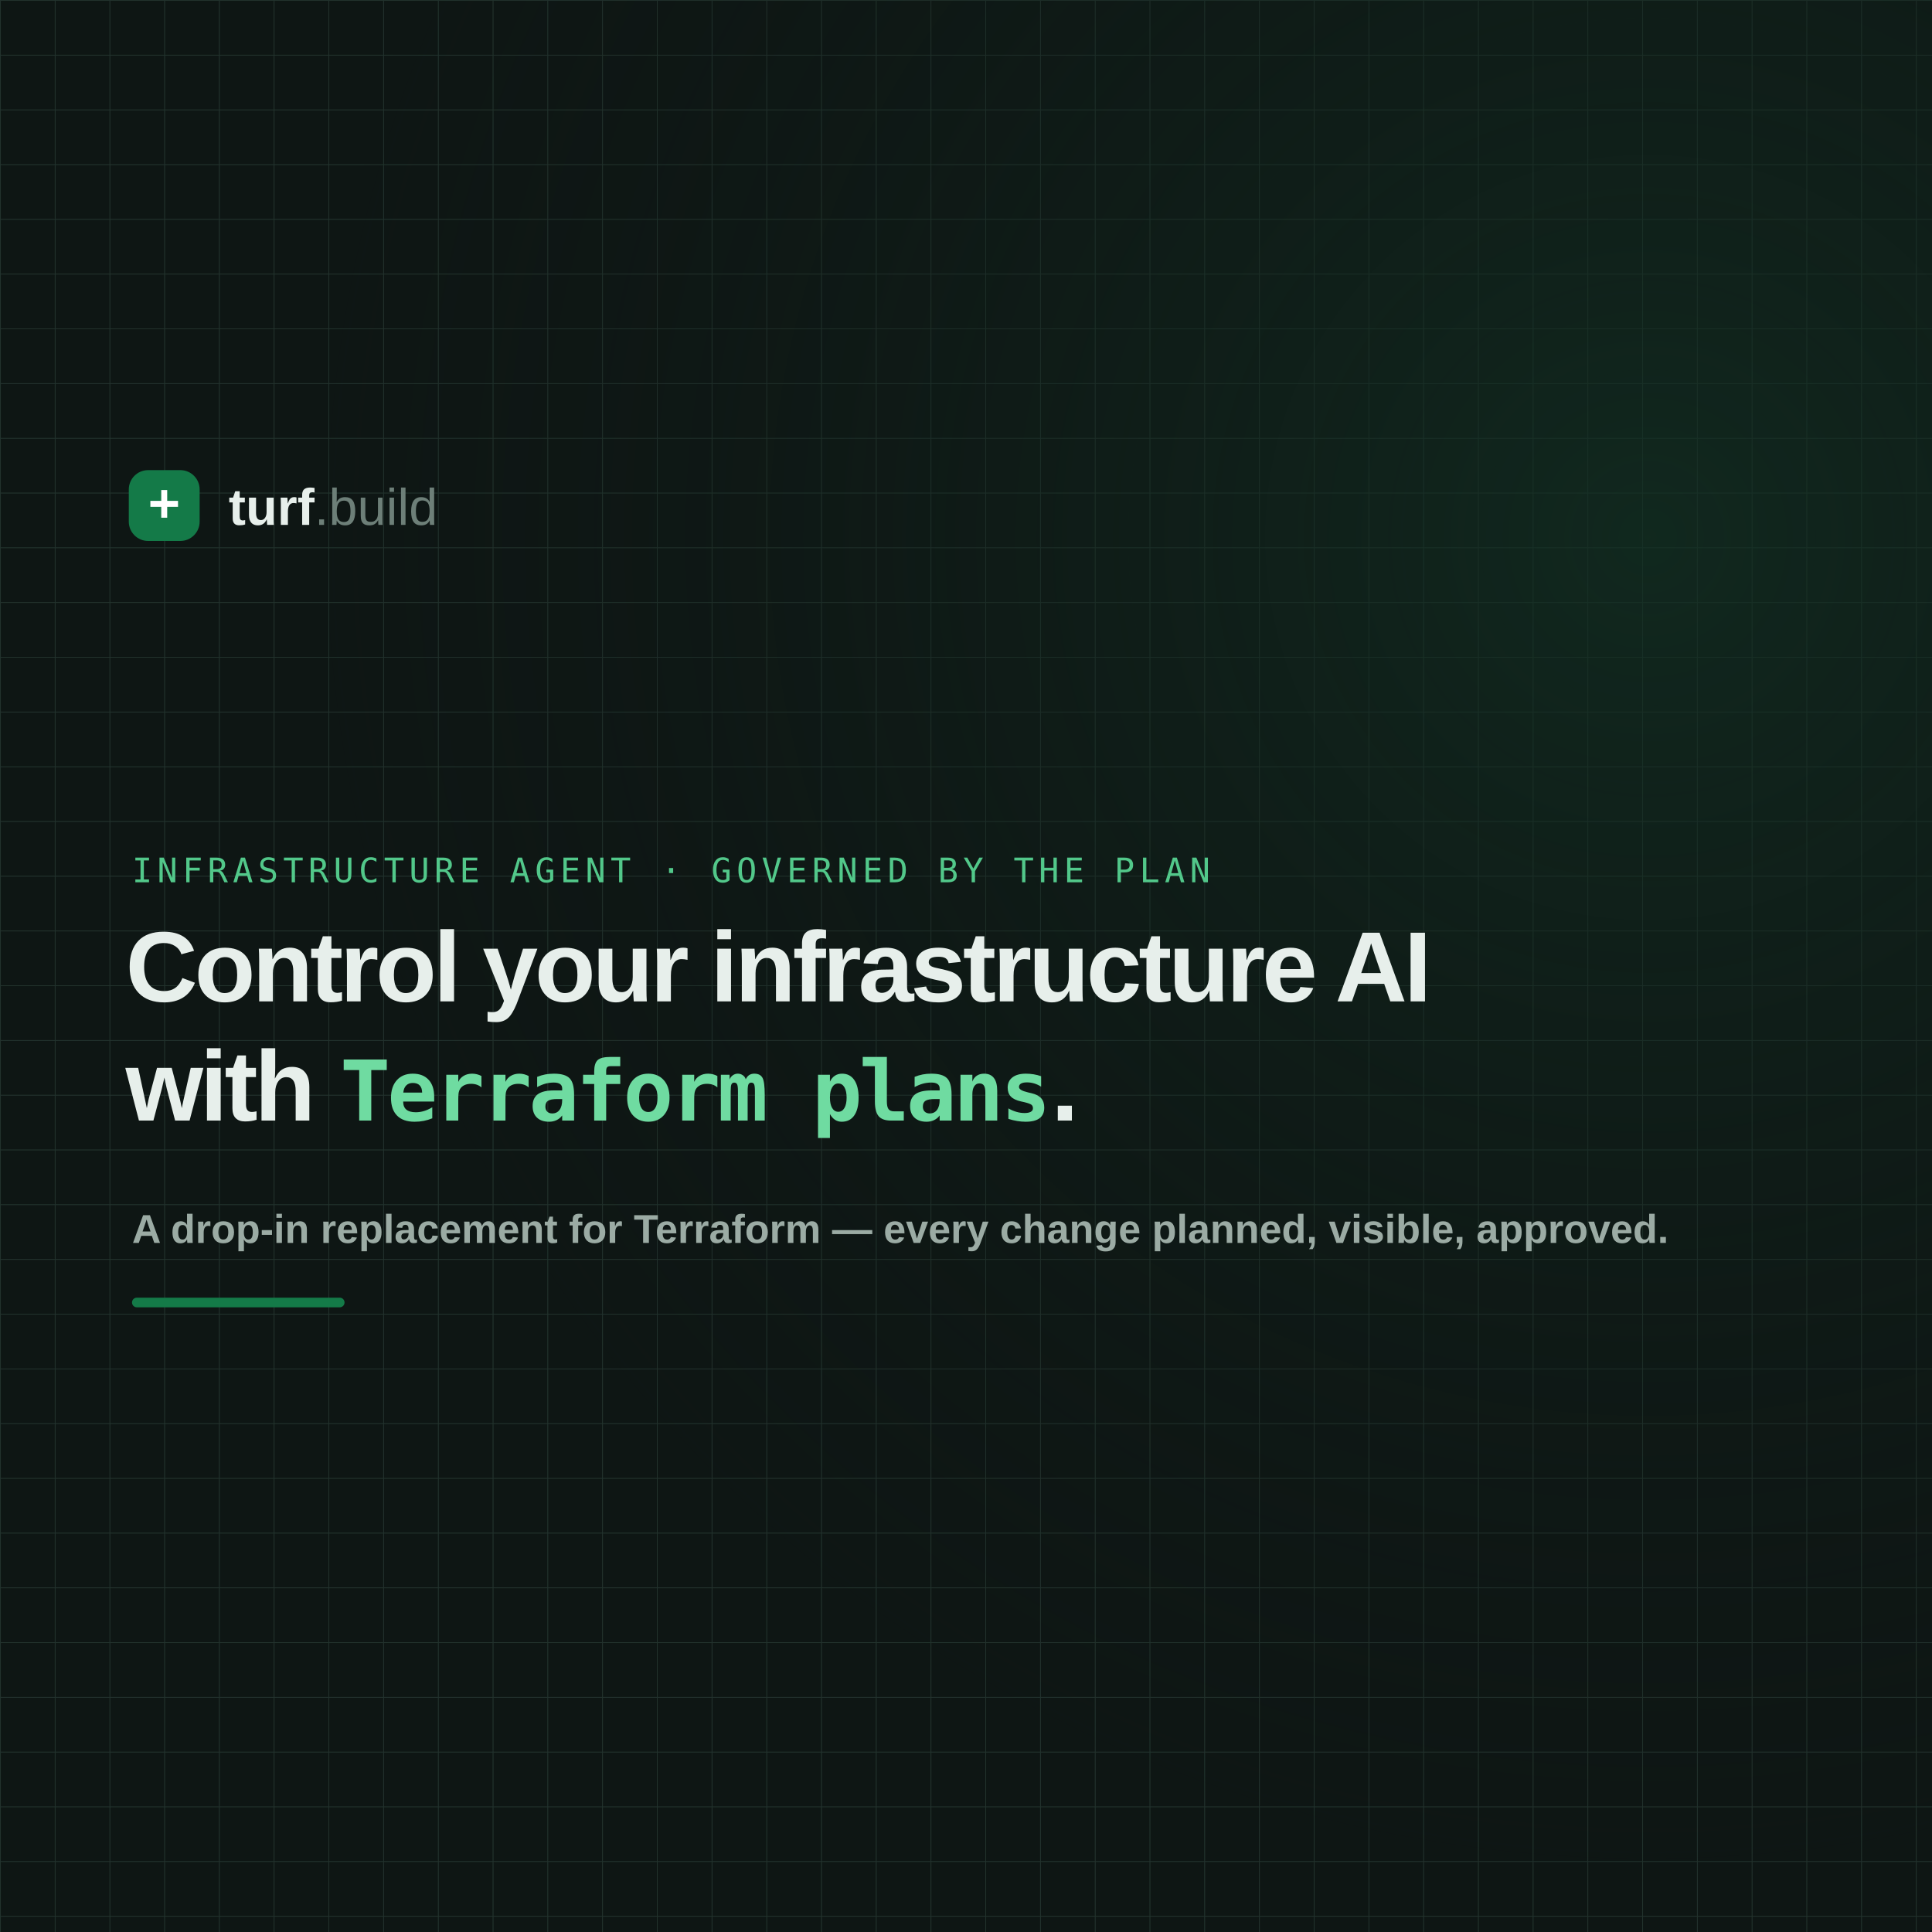
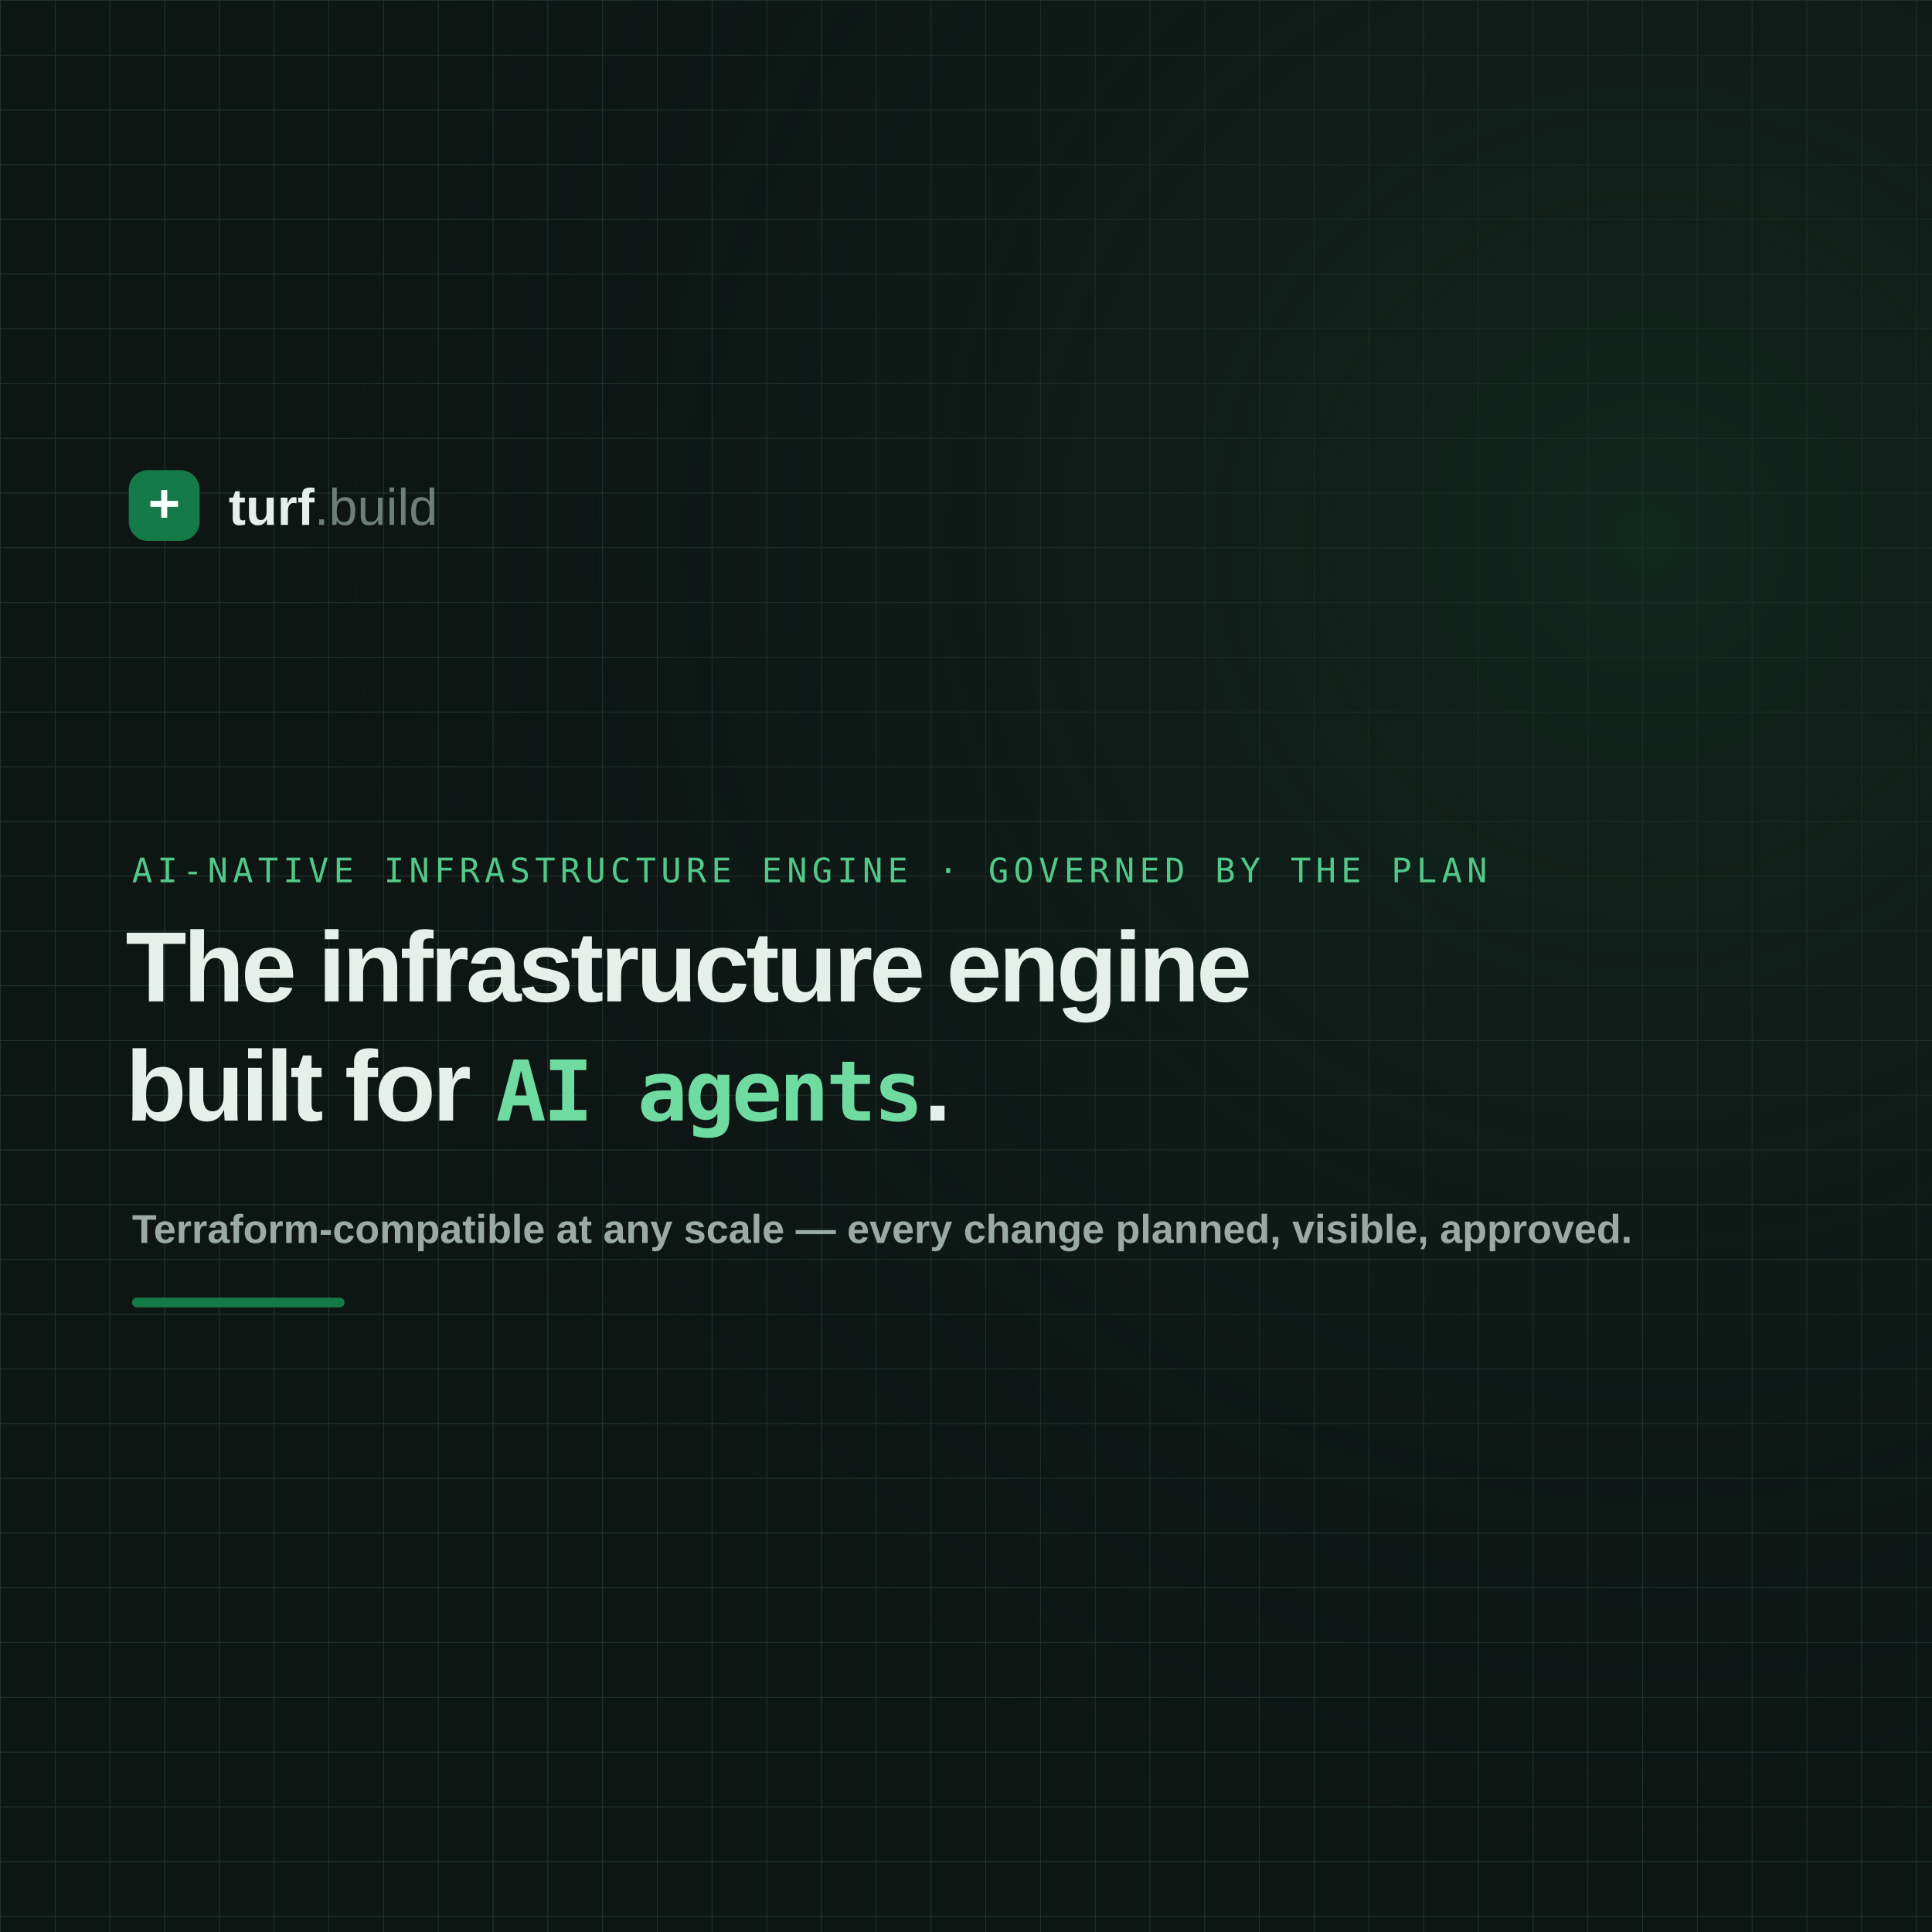
<svg xmlns="http://www.w3.org/2000/svg" width="1200" height="1200" viewBox="0 0 1200 1200">
  <defs>
    <pattern id="grid" width="34" height="34" patternUnits="userSpaceOnUse">
      <path d="M34 0H0V34" fill="none" stroke="#22322d" stroke-width="1" />
    </pattern>
    <radialGradient id="glow" cx="0.85" cy="0.28" r="0.7">
      <stop offset="0" stop-color="#123023" stop-opacity="0.7" />
      <stop offset="1" stop-color="#0e1614" stop-opacity="0" />
    </radialGradient>
    <style>
      .disp { font-family: 'Helvetica Neue', Arial, sans-serif; font-weight: 800; }
      .mono { font-family: 'SF Mono', Menlo, Consolas, monospace; }
    </style>
  </defs>
  <rect width="1200" height="1200" fill="#0e1614" />
  <rect width="1200" height="1200" fill="url(#grid)" />
  <rect width="1200" height="1200" fill="url(#glow)" />
  <g transform="translate(80,320)">
    <rect x="0" y="-28" width="44" height="44" rx="12" fill="#147a48" />
    <text x="22" y="3" text-anchor="middle" class="mono" font-size="32" font-weight="700" fill="#ffffff">+</text>
    <text x="62" y="6" class="disp" font-size="32" fill="#e7efeb">turf<tspan fill="#6d7f78" font-weight="500">.build</tspan>
    </text>
  </g>
-   <text x="82" y="548" class="mono" font-size="21" letter-spacing="3" fill="#52c88a">INFRASTRUCTURE AGENT · GOVERNED BY THE PLAN</text>
-   <text x="78" y="622" class="disp" font-size="62" letter-spacing="-2" fill="#e7efeb">Control your infrastructure AI</text>
-   <text x="78" y="696" class="disp" font-size="62" letter-spacing="-2" fill="#e7efeb">with <tspan class="mono" font-size="52" fill="#6fdba1">Terraform plans</tspan>.</text>
-   <text x="82" y="772" class="disp" font-weight="500" font-size="25" fill="#9baba4">A drop-in replacement for Terraform — every change planned, visible, approved.</text>
+   <text x="82" y="548" class="mono" font-size="21" letter-spacing="3" fill="#52c88a">AI-NATIVE INFRASTRUCTURE ENGINE · GOVERNED BY THE PLAN</text>
+   <text x="78" y="622" class="disp" font-size="62" letter-spacing="-2" fill="#e7efeb">The infrastructure engine</text>
+   <text x="78" y="696" class="disp" font-size="62" letter-spacing="-2" fill="#e7efeb">built for <tspan class="mono" font-size="52" fill="#6fdba1">AI agents</tspan>.</text>
+   <text x="82" y="772" class="disp" font-weight="500" font-size="25" fill="#9baba4">Terraform-compatible at any scale — every change planned, visible, approved.</text>
  <rect x="82" y="806" width="132" height="6" rx="3" fill="#147a48" />
</svg>
